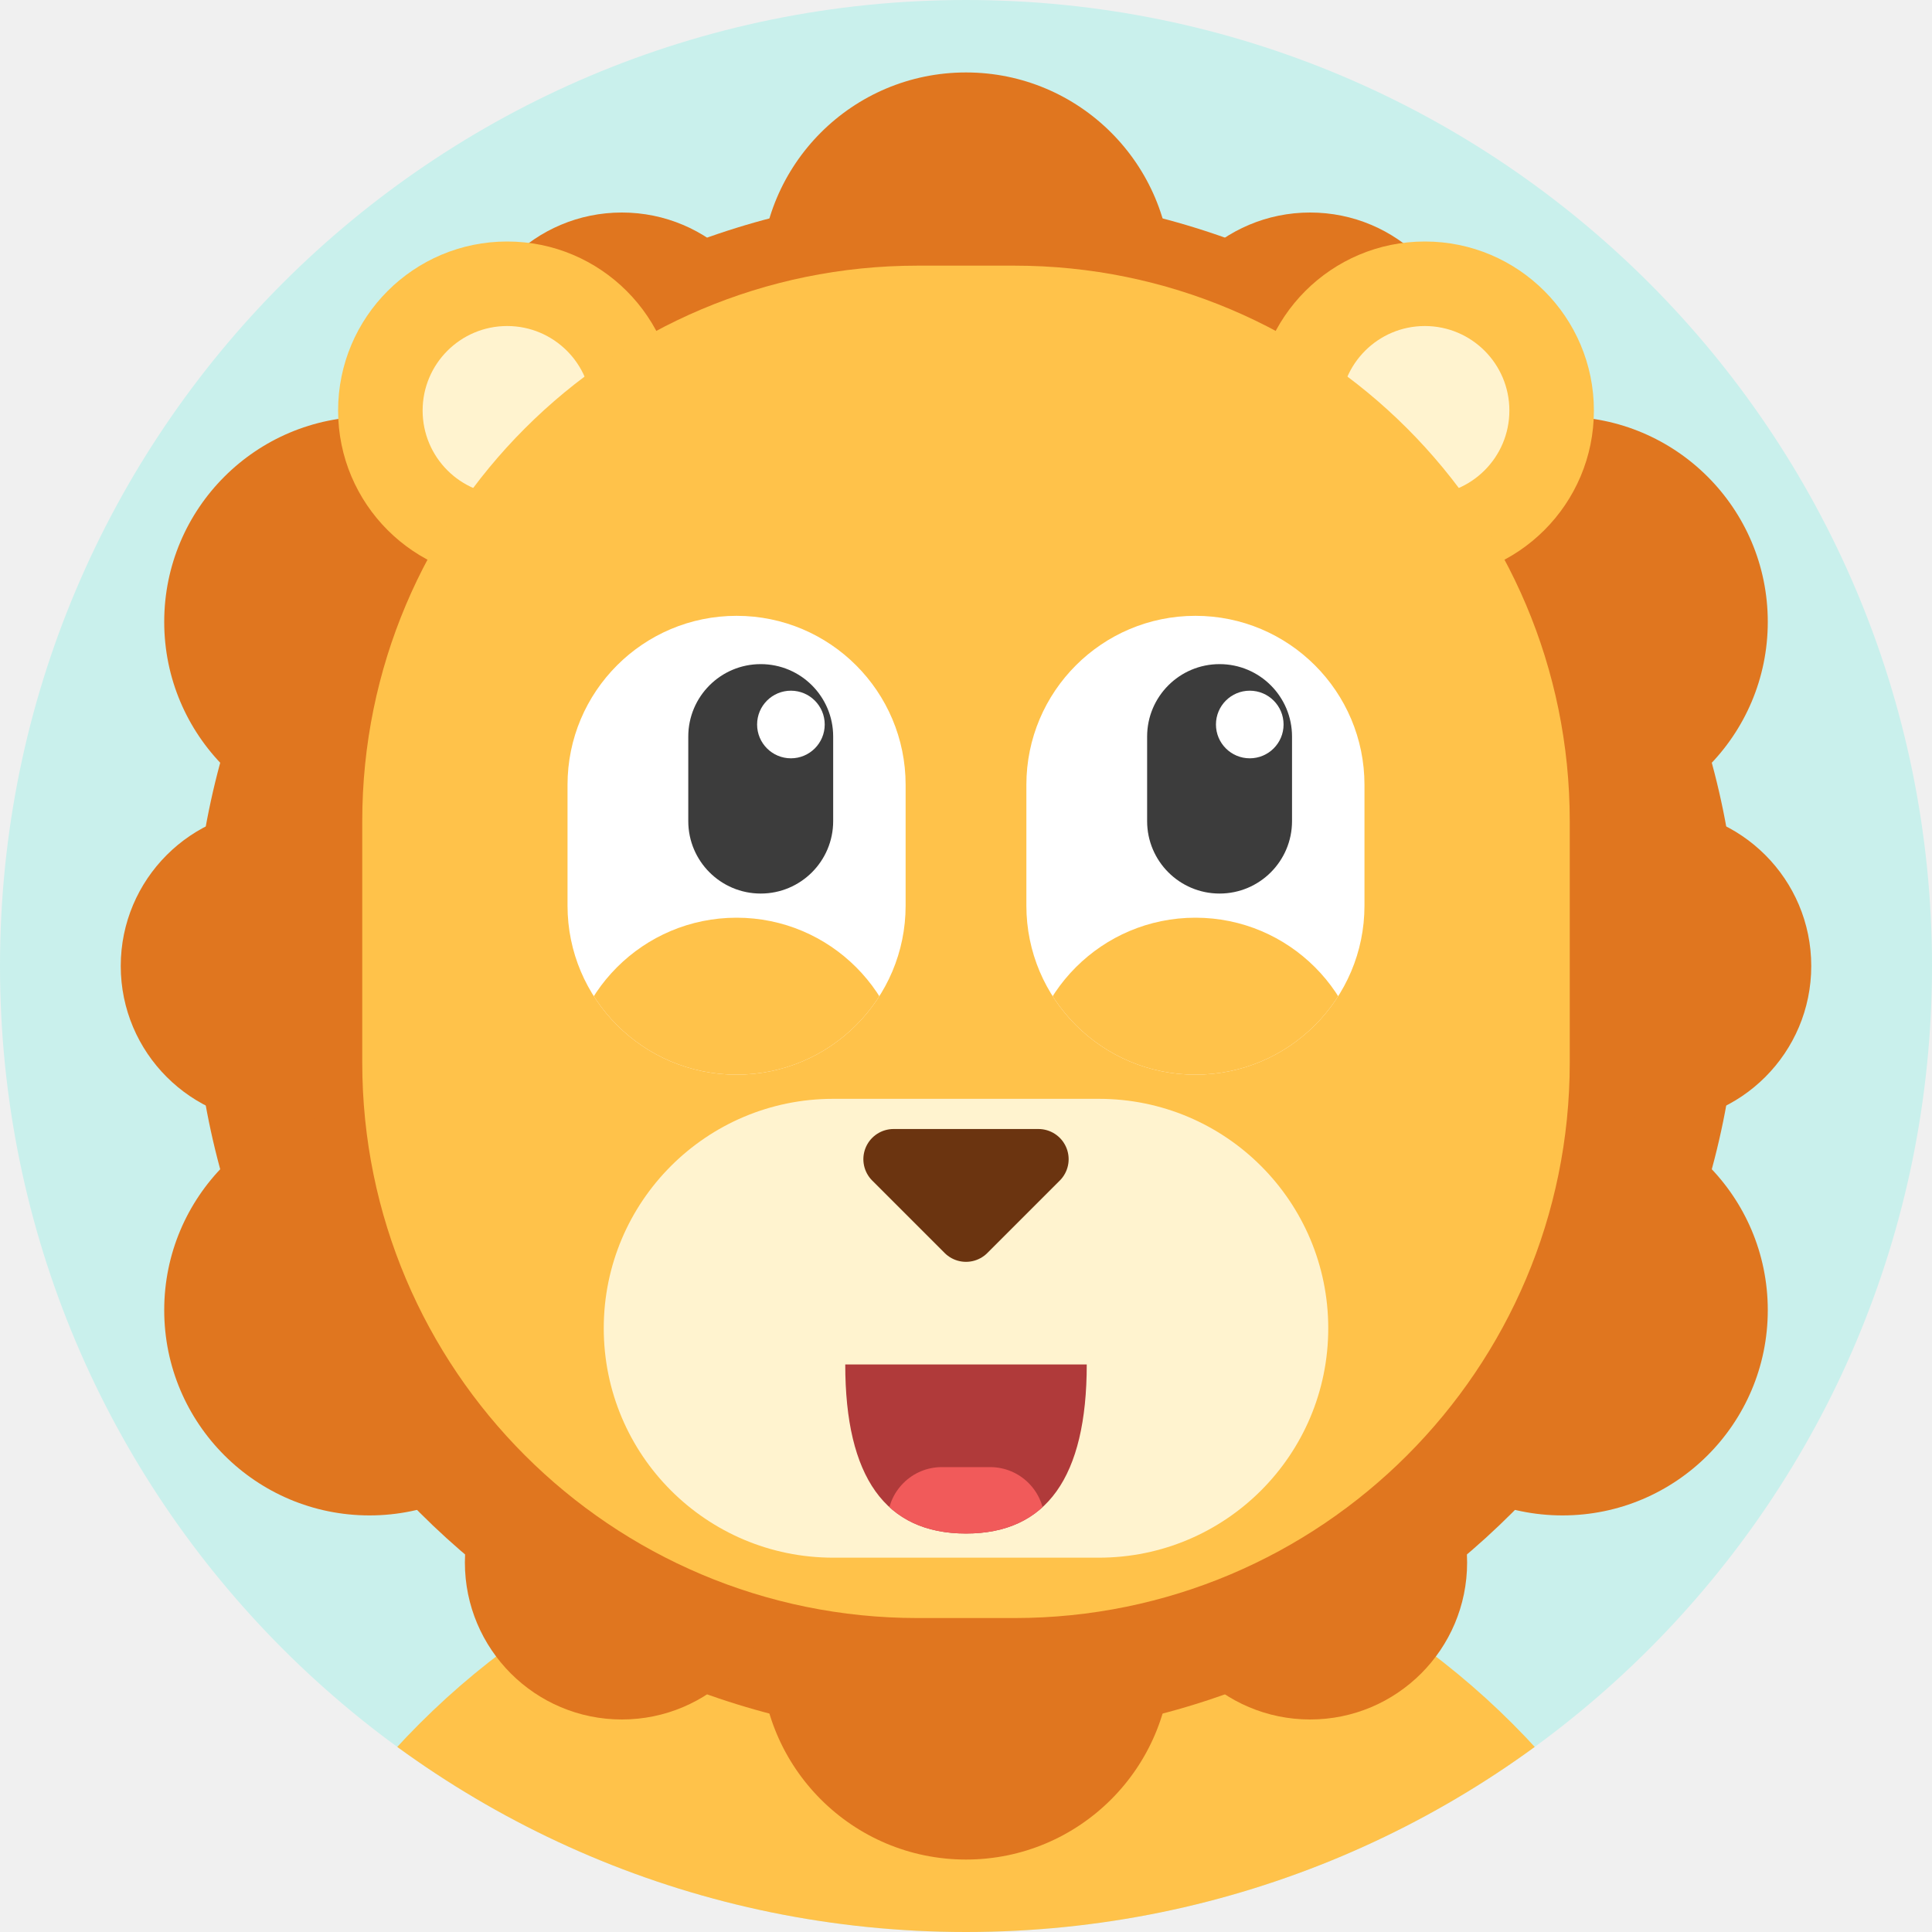
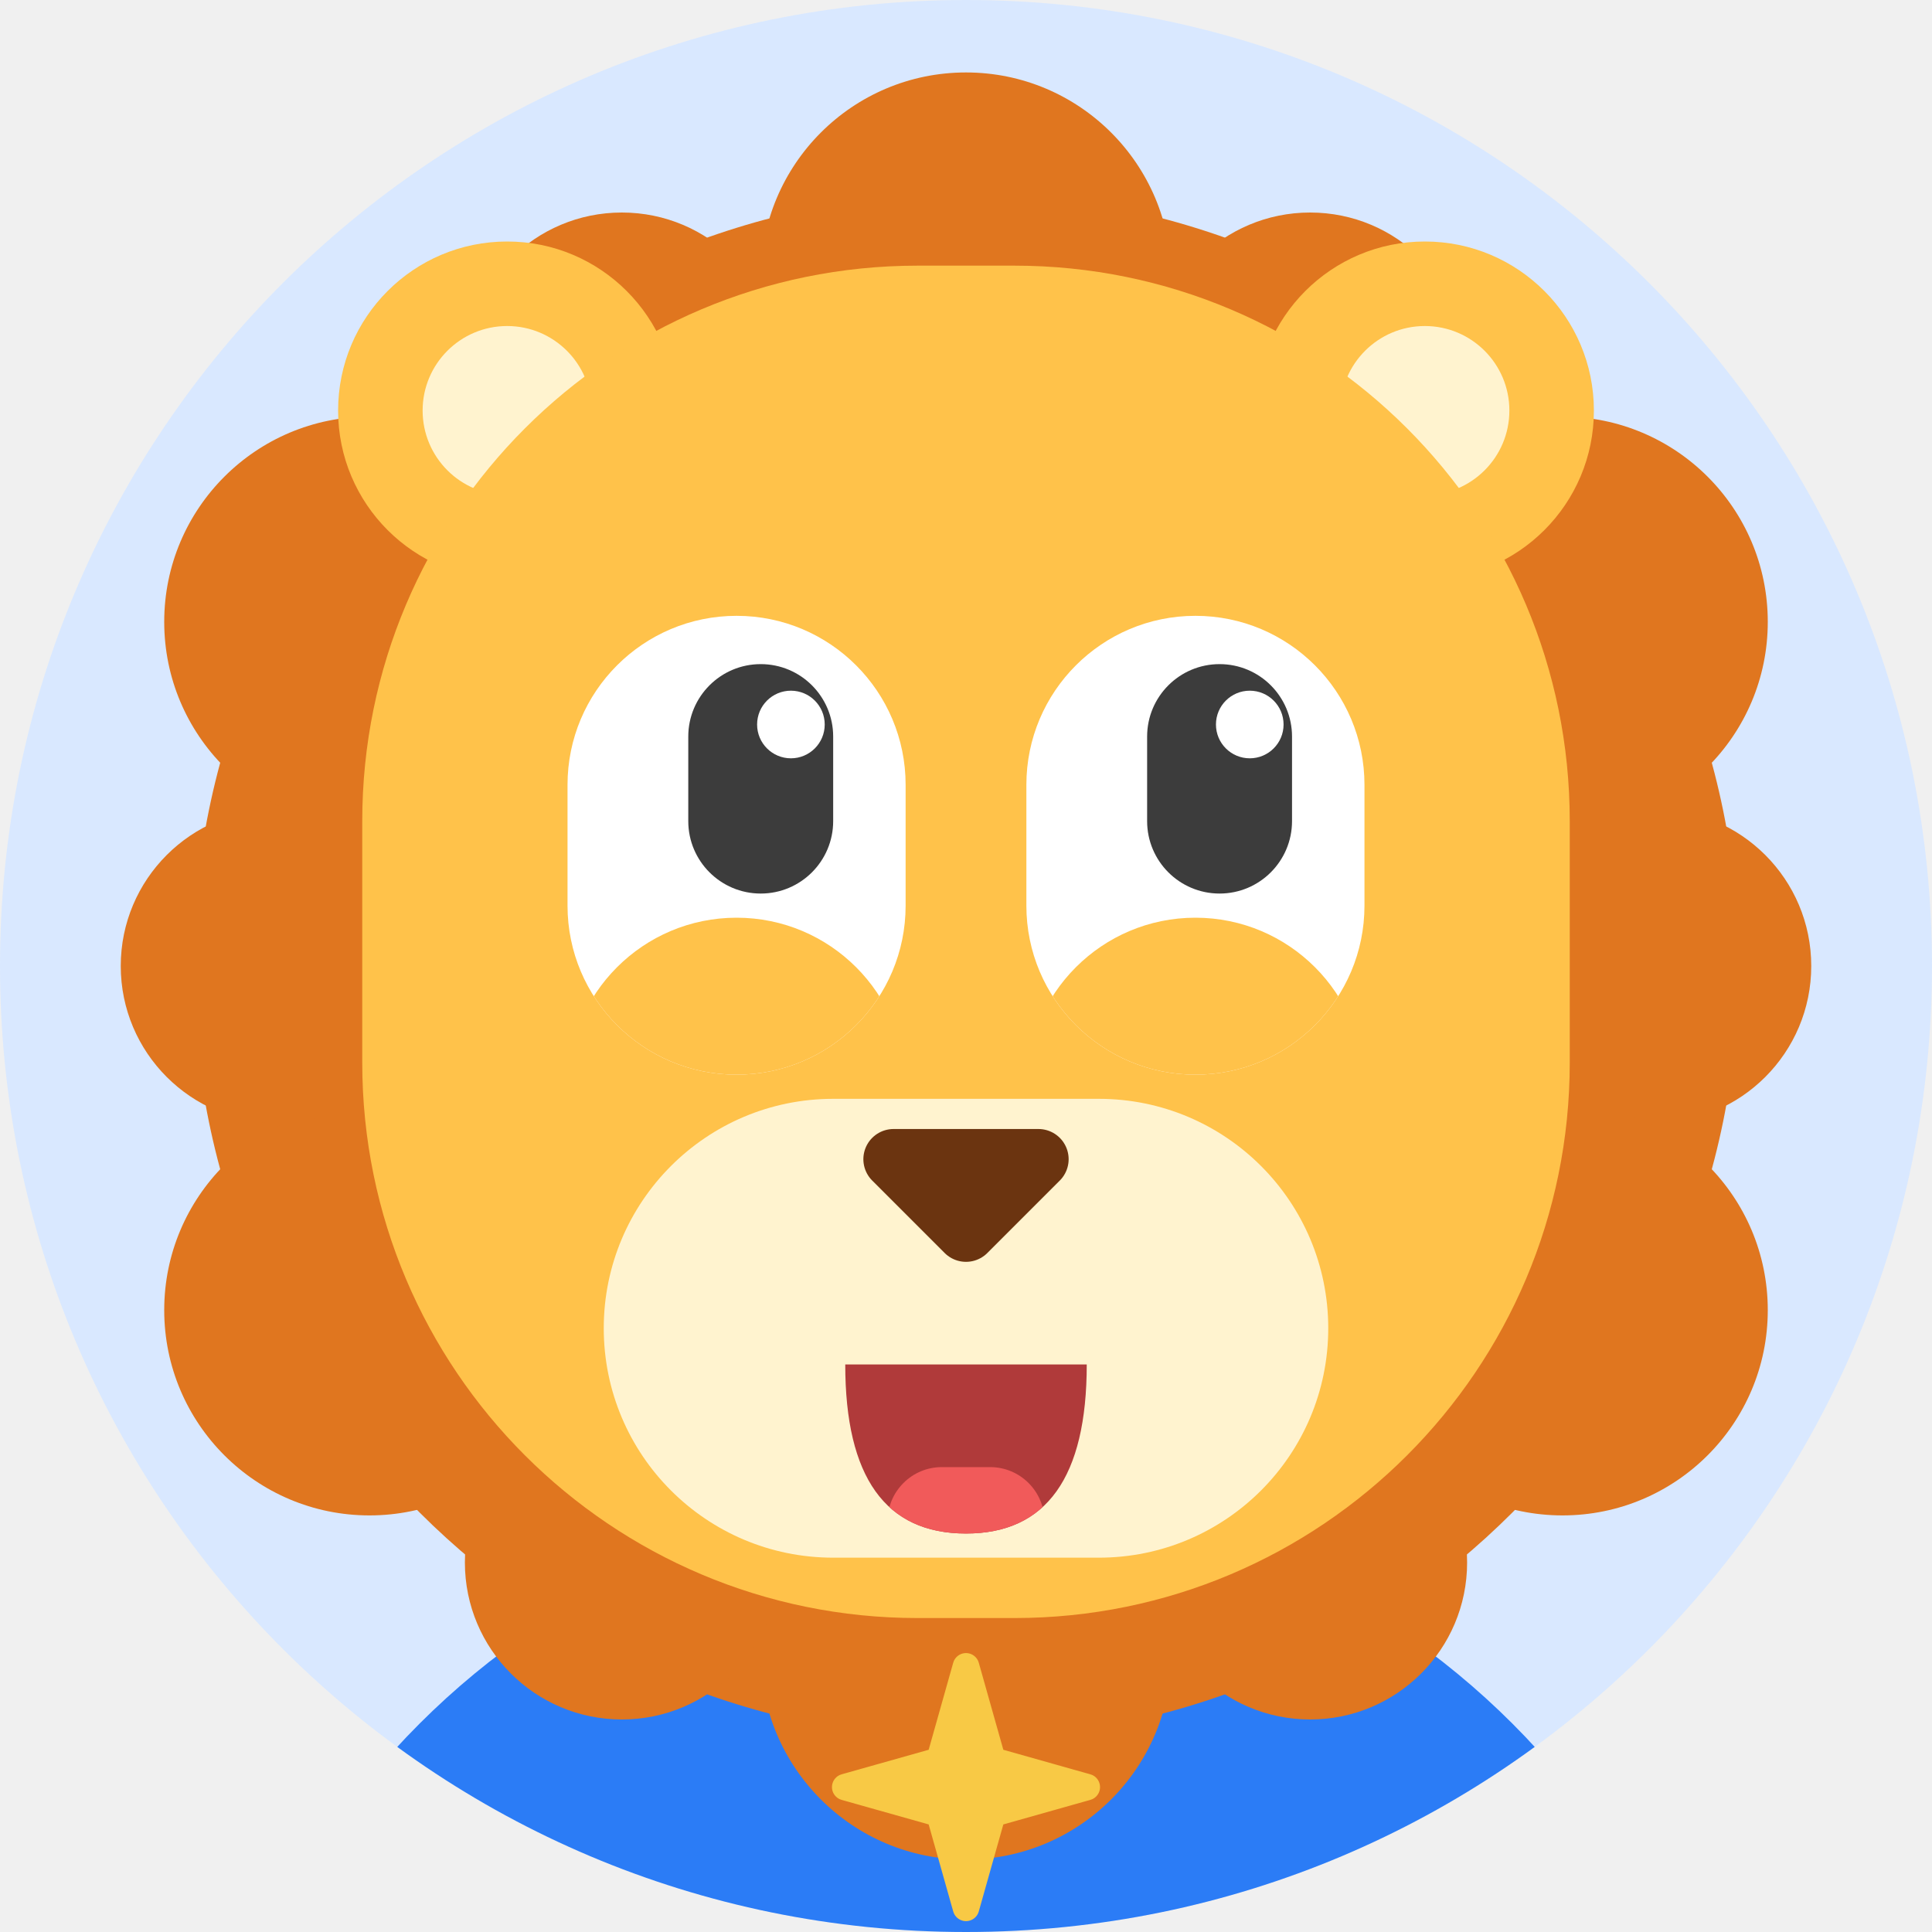
<svg xmlns="http://www.w3.org/2000/svg" viewBox="-80 -80 160 160" width="256" height="256">
  <defs>
    <clipPath id="leoncrop">
      <circle r="80" />
    </clipPath>
  </defs>
  <g clip-path="url(#leoncrop)">
-     <circle cx="0" cy="0" r="80" fill="#C9F0EC" />
-     <path d="M-64 200 V108 A64 64 0 0 1 64 108 V200 Z" fill="#FFC24A" />
+     <circle cx="0" cy="0" r="80" fill="#D9E8FF" />
+     <path d="M-64 200 V108 A64 64 0 0 1 64 108 V200 Z" fill="#2B7CF6" />
    <circle cx="0" cy="0" r="64" fill="#E0761F" />
    <circle cx="0.0" cy="-57.0" r="17" fill="#E0761F" />
    <circle cx="28.5" cy="-49.4" r="13" fill="#E0761F" />
    <circle cx="49.4" cy="-28.5" r="17" fill="#E0761F" />
    <circle cx="57.0" cy="-0.0" r="13" fill="#E0761F" />
    <circle cx="49.4" cy="28.5" r="17" fill="#E0761F" />
    <circle cx="28.5" cy="49.4" r="13" fill="#E0761F" />
    <circle cx="0.0" cy="57.0" r="17" fill="#E0761F" />
    <circle cx="-28.5" cy="49.4" r="13" fill="#E0761F" />
    <circle cx="-49.4" cy="28.5" r="17" fill="#E0761F" />
    <circle cx="-57.0" cy="0.0" r="13" fill="#E0761F" />
    <circle cx="-49.4" cy="-28.5" r="17" fill="#E0761F" />
    <circle cx="-28.5" cy="-49.4" r="13" fill="#E0761F" />
    <circle cx="-38" cy="-46" r="14" fill="#FFC24A" />
    <circle cx="38" cy="-46" r="14" fill="#FFC24A" />
    <circle cx="-38" cy="-46" r="7" fill="#FFF3CF" />
    <circle cx="38" cy="-46" r="7" fill="#FFF3CF" />
    <rect x="-50" y="-58" width="100" height="112" rx="46" fill="#FFC24A" />
    <clipPath id="leonel">
      <rect x="-33" y="-29" width="28" height="38" rx="14" />
    </clipPath>
    <g transform="translate(0 0)">
      <g clip-path="url(#leonel)">
        <rect x="-33" y="-29" width="28" height="38" rx="14" fill="#FFFFFF" />
        <rect x="-23" y="-25" width="12" height="19" rx="6" fill="#3C3C3C" />
        <circle cx="-14.5" cy="-20" r="2.8" fill="#FFFFFF" />
        <circle cx="-19" cy="10" r="14" fill="#FFC24A" />
      </g>
    </g>
    <clipPath id="leoner">
      <rect x="5" y="-29" width="28" height="38" rx="14" />
    </clipPath>
    <g transform="translate(0 0)">
      <g clip-path="url(#leoner)">
        <rect x="5" y="-29" width="28" height="38" rx="14" fill="#FFFFFF" />
        <rect x="15" y="-25" width="12" height="19" rx="6" fill="#3C3C3C" />
        <circle cx="23.5" cy="-20" r="2.8" fill="#FFFFFF" />
        <circle cx="19" cy="10" r="14" fill="#FFC24A" />
      </g>
    </g>
    <rect x="-30" y="11" width="60" height="38" rx="19" fill="#FFF3CF" />
    <polygon points="-6,16 6,16 0,22" fill="#6B3410" stroke="#6B3410" stroke-width="5" stroke-linejoin="round" />
    <clipPath id="leonm">
      <path d="M-10 33 H10 Q10 47 0 47 Q-10 47 -10 33 Z" />
    </clipPath>
    <path d="M-10 33 H10 Q10 47 0 47 Q-10 47 -10 33 Z" fill="#B03A3A" />
    <g clip-path="url(#leonm)">
      <rect x="-6.5" y="41.5" width="13" height="9" rx="4.5" fill="#F15A5A" />
    </g>
+     <polygon points="0.0,58.0 2.2,65.8 10.0,68.0 2.2,70.2 0.0,78.0 -2.2,70.2 -10.0,68.0 -2.2,65.8" fill="#F8C945" stroke="#F8C945" stroke-width="2.2" stroke-linejoin="round" />
  </g>
</svg>
